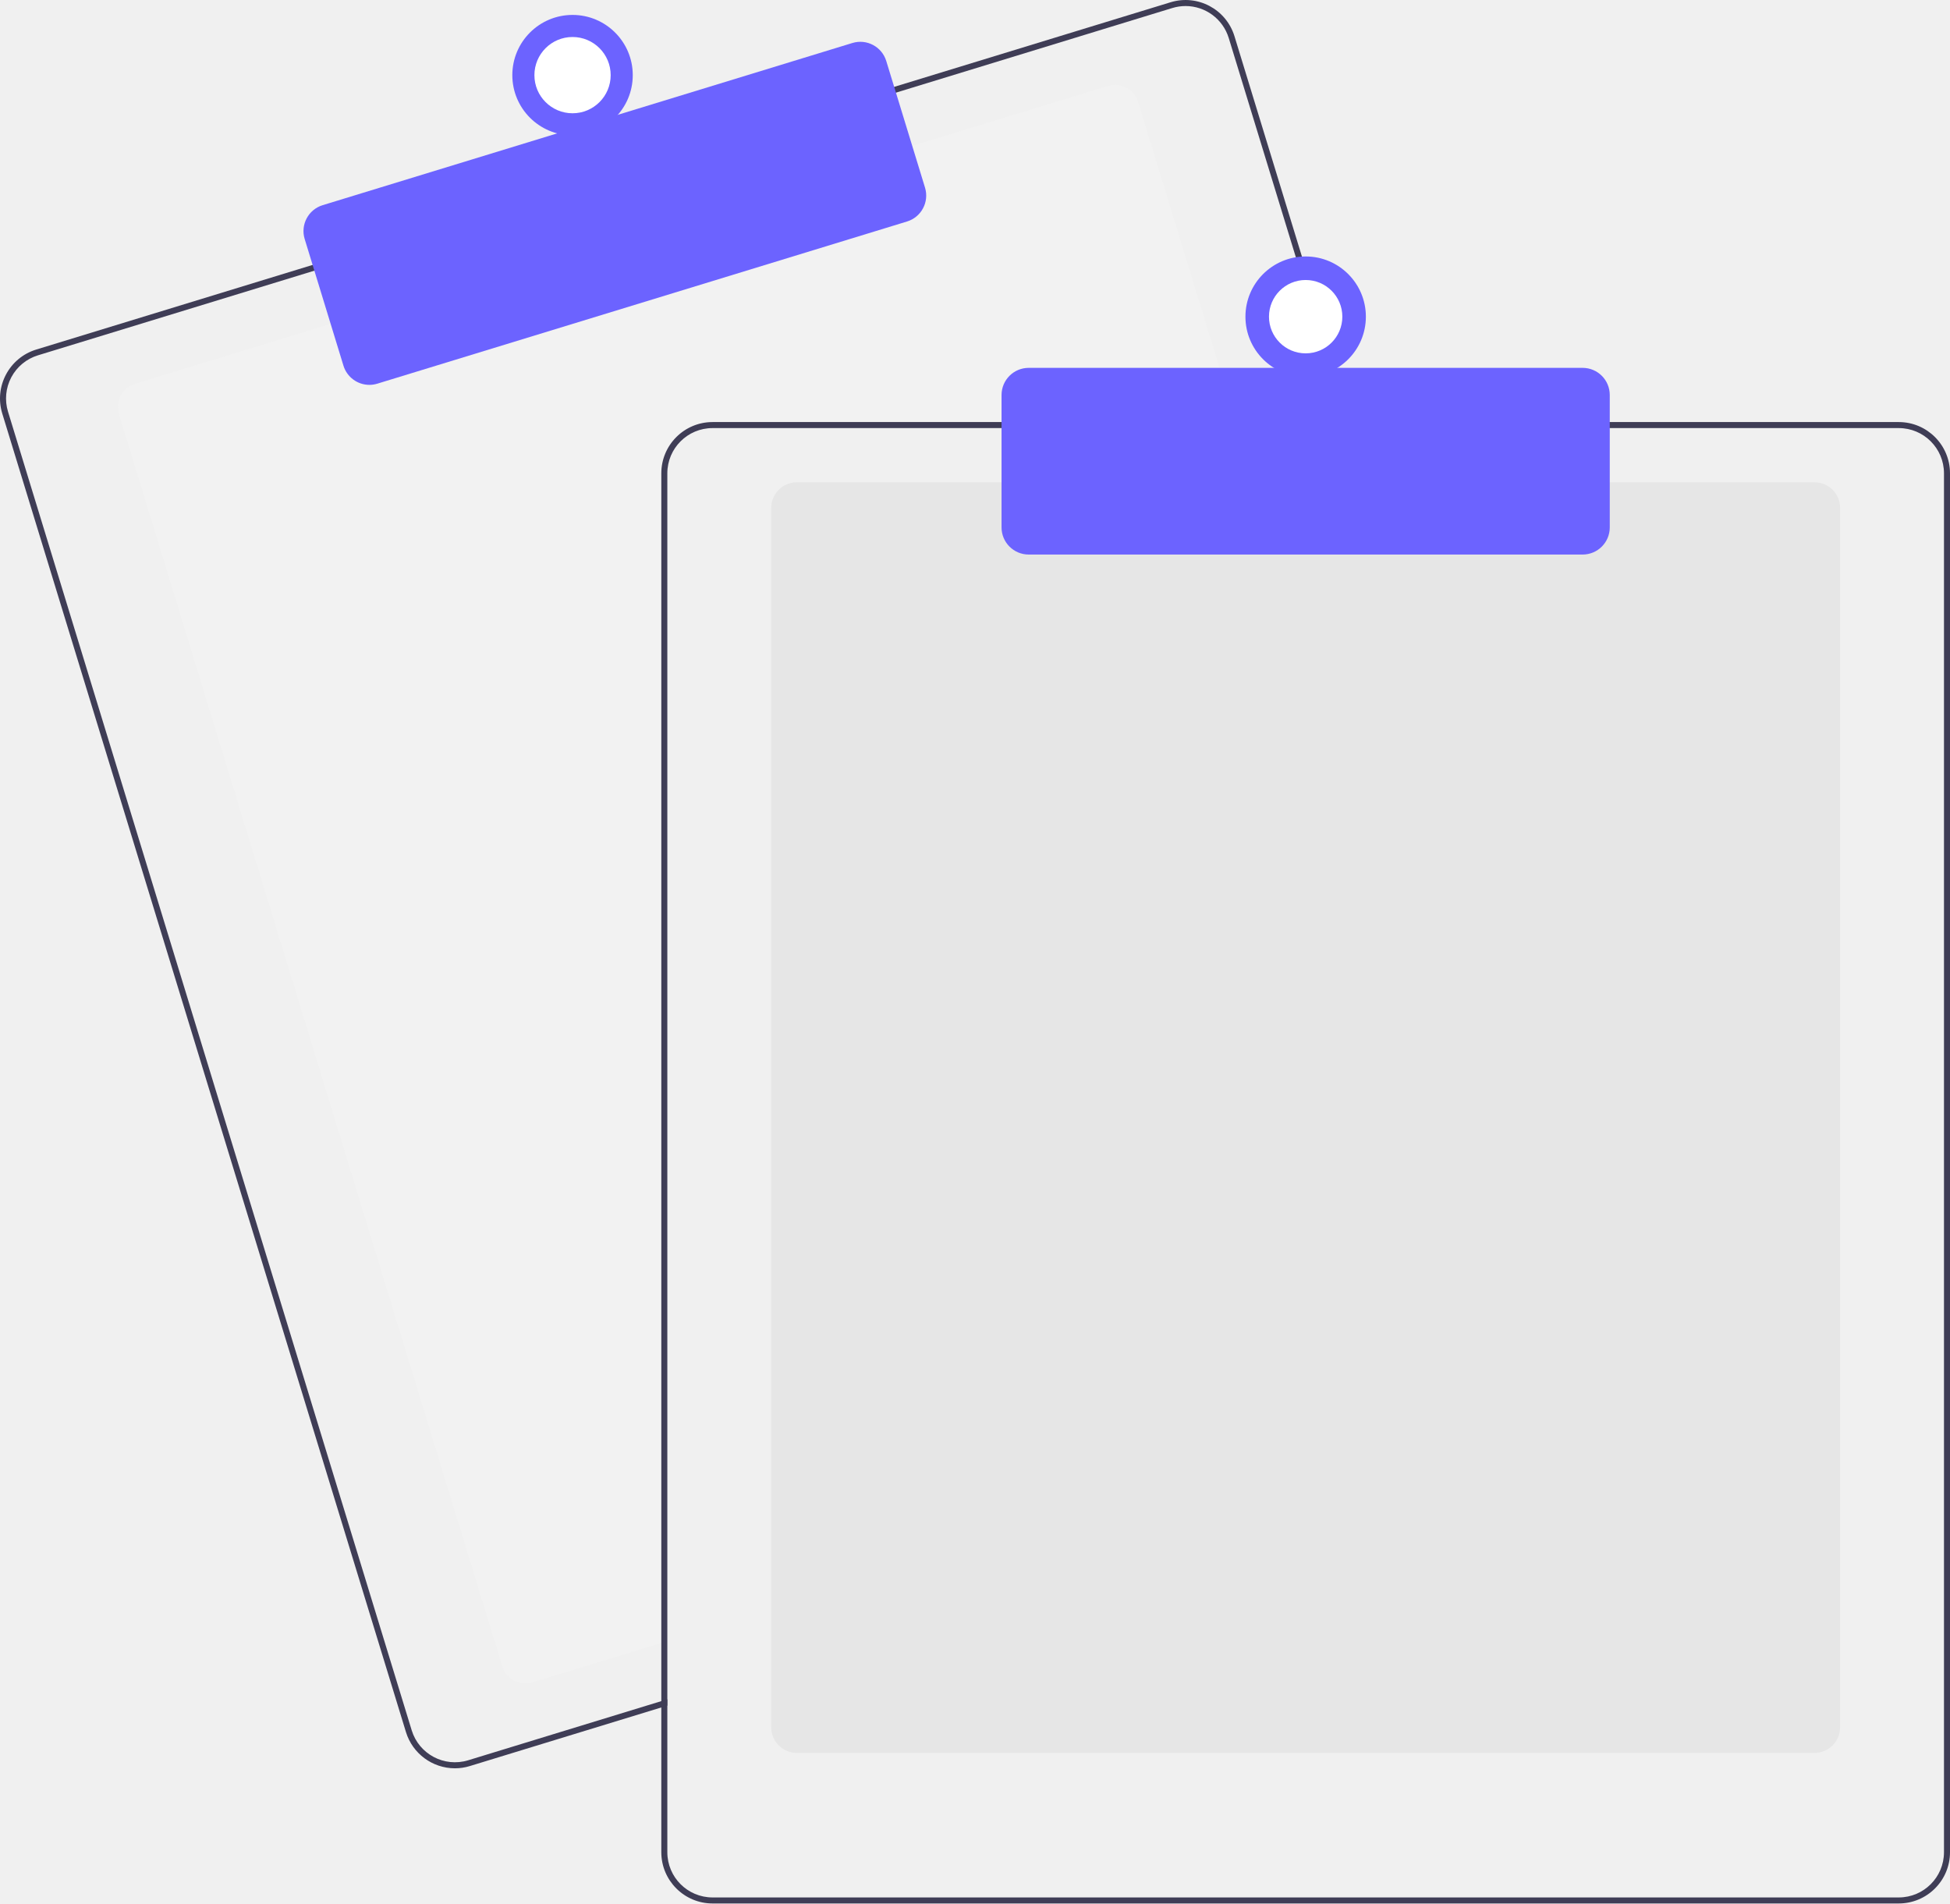
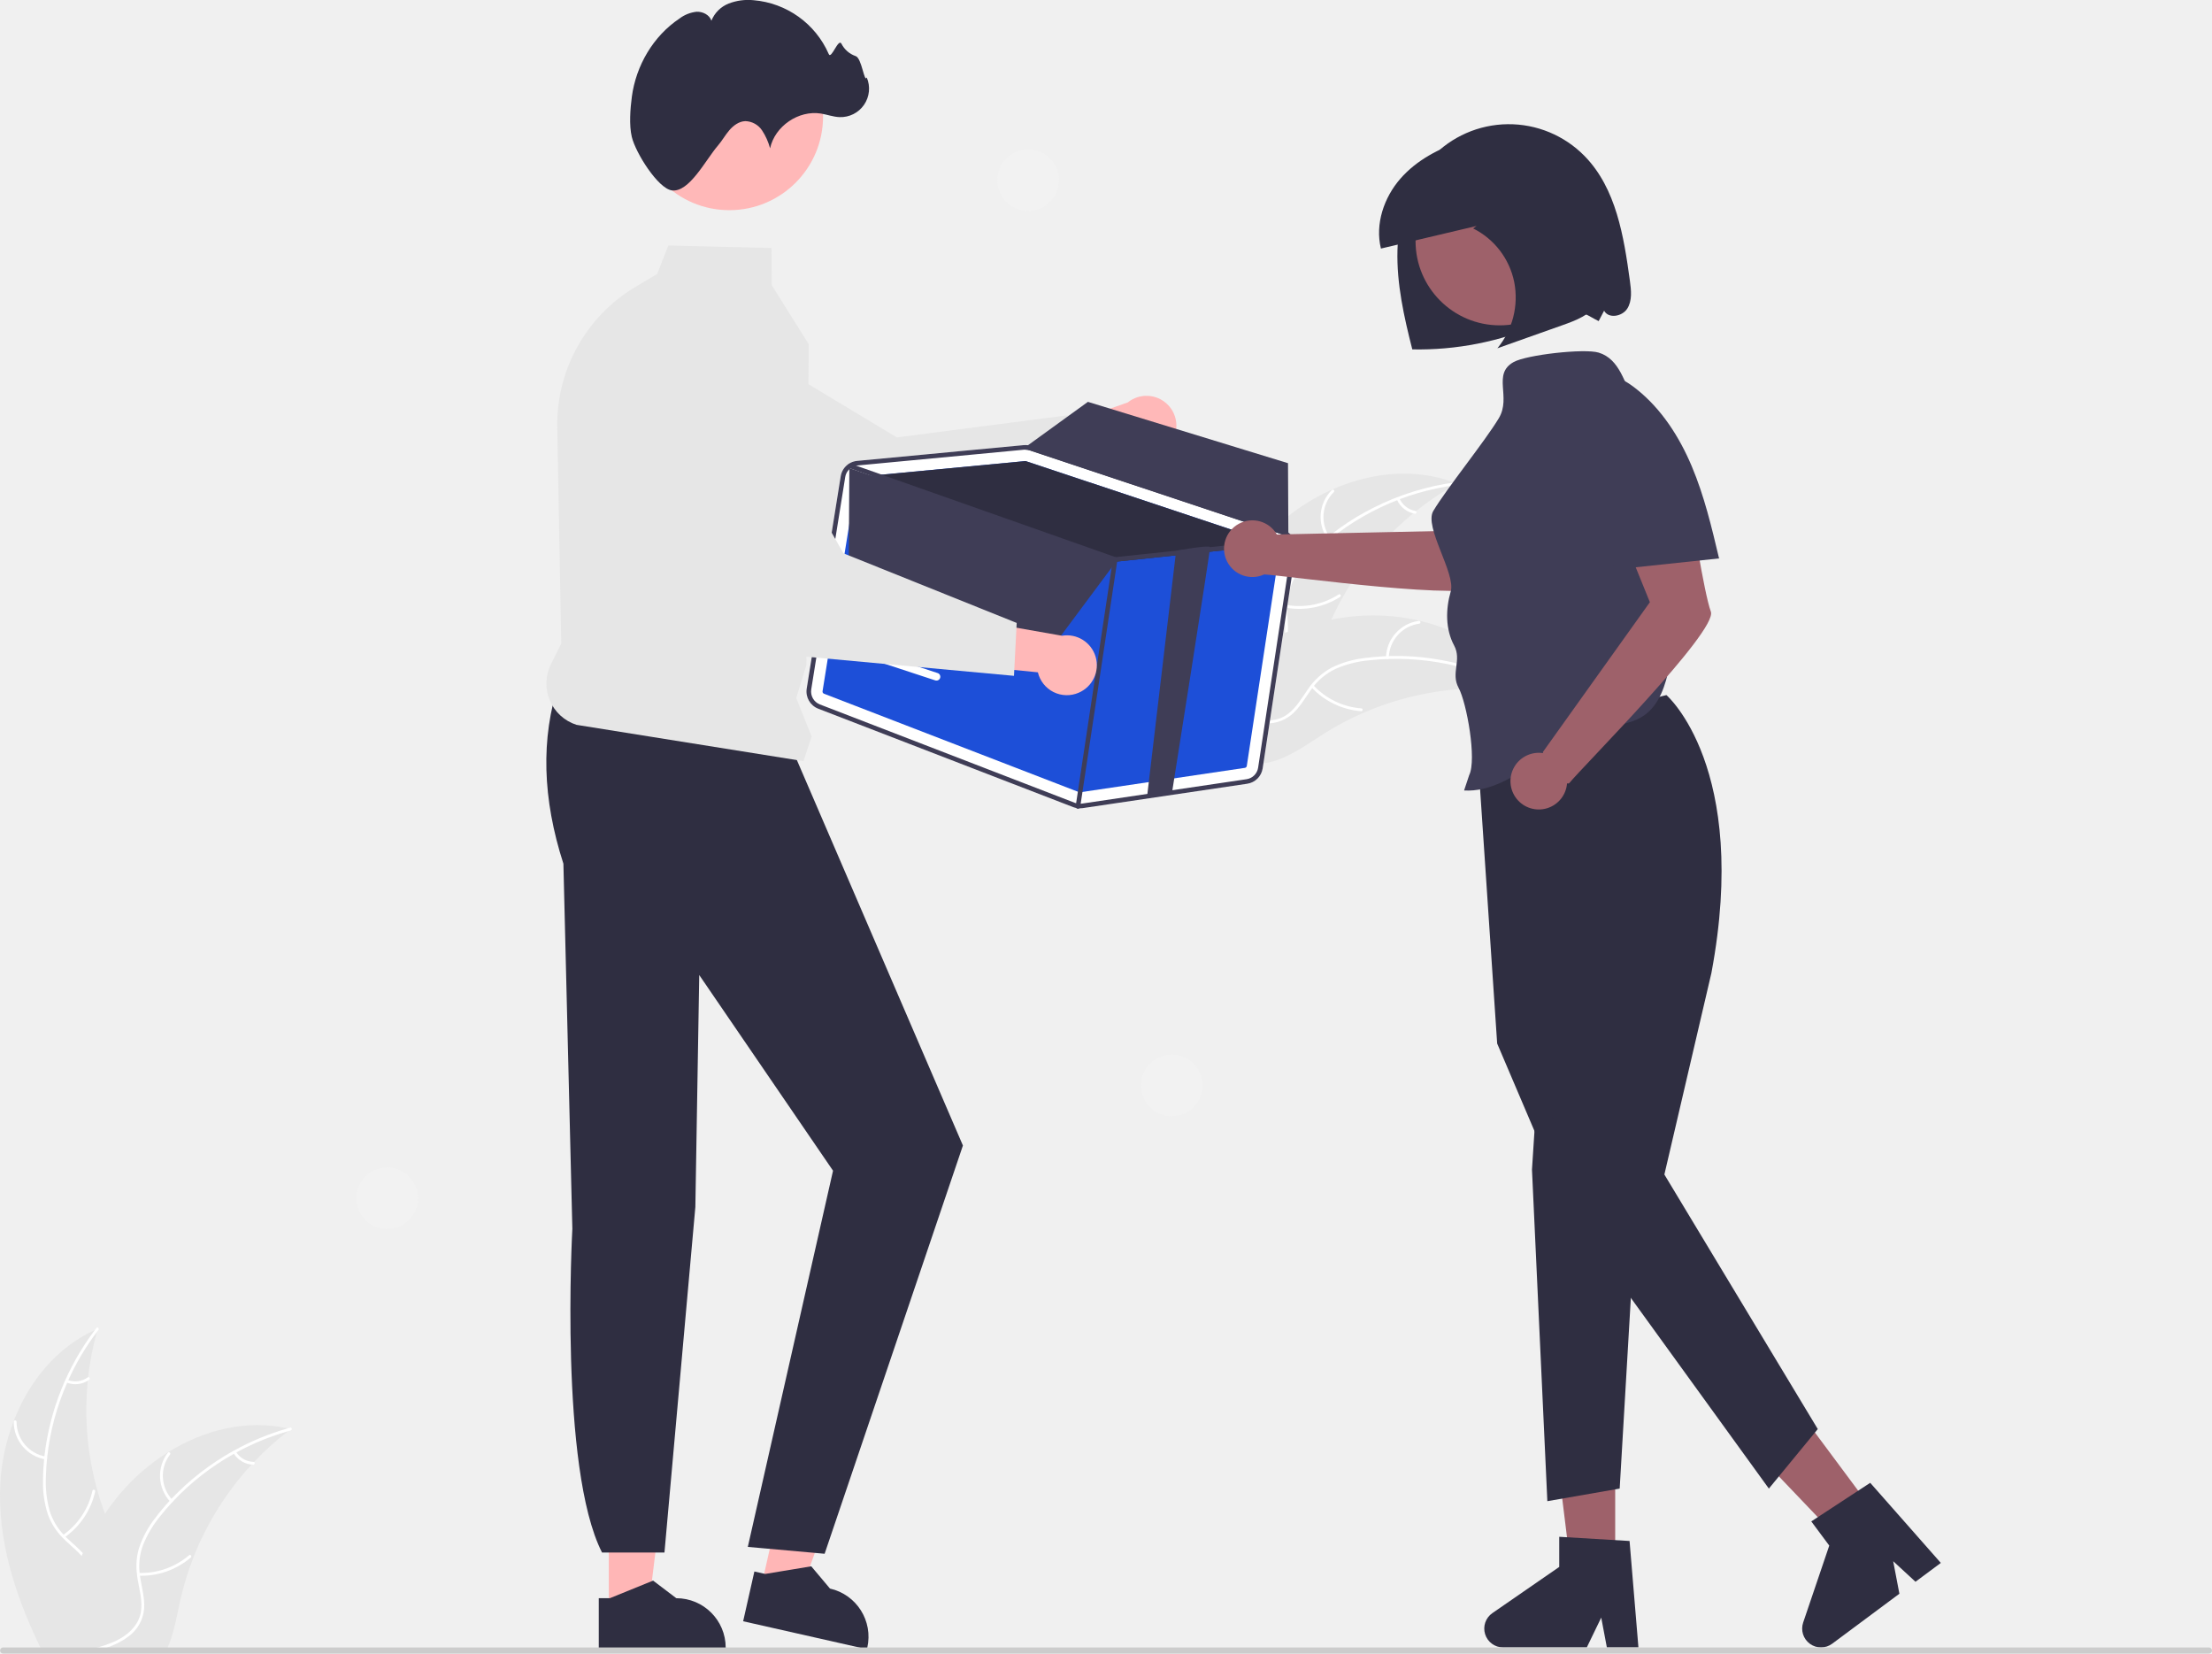
- <svg xmlns="http://www.w3.org/2000/svg" width="647.636" height="632.174" viewBox="0 0 647.636 632.174" role="img" artist="Katerina Limpitsouni" source="https://undraw.co/">
-   <path d="M687.328,276.087H512.818a15.018,15.018,0,0,0-15,15v387.85l-2,.61-42.81,13.11a8.007,8.007,0,0,1-9.99-5.31L315.678,271.397a8.003,8.003,0,0,1,5.31-9.99l65.97-20.2,191.25-58.54,65.97-20.2a7.989,7.989,0,0,1,9.99,5.3l32.55,106.32Z" transform="translate(-276.1819 -133.9131)" fill="#f2f2f2" />
-   <path d="M725.408,274.087l-39.23-128.14a16.994,16.994,0,0,0-21.23-11.28l-92.75,28.39L380.958,221.607l-92.75,28.4a17.015,17.015,0,0,0-11.28,21.23l134.08,437.93a17.027,17.027,0,0,0,16.26,12.03,16.789,16.789,0,0,0,4.97-.75l63.58-19.46,2-.62v-2.09l-2,.61-64.17,19.65a15.015,15.015,0,0,1-18.73-9.95l-134.07-437.94a14.979,14.979,0,0,1,9.95-18.73l92.75-28.4,191.24-58.54,92.75-28.4a15.156,15.156,0,0,1,4.41-.66,15.015,15.015,0,0,1,14.32,10.61l39.05,127.56.62,2h2.08Z" transform="translate(-276.1819 -133.9131)" fill="#3f3d56" />
-   <path d="M398.863,261.734a9.016,9.016,0,0,1-8.611-6.367l-12.88-42.072a8.999,8.999,0,0,1,5.971-11.24l175.939-53.864a9.009,9.009,0,0,1,11.241,5.971l12.88,42.072a9.01,9.01,0,0,1-5.971,11.241L401.492,261.339A8.976,8.976,0,0,1,398.863,261.734Z" transform="translate(-276.1819 -133.9131)" fill="#6c63ff" />
-   <circle cx="190.154" cy="24.955" r="20" fill="#6c63ff" />
-   <circle cx="190.154" cy="24.955" r="12.665" fill="#fff" />
-   <path d="M878.818,716.087h-338a8.51,8.51,0,0,1-8.5-8.5v-405a8.51,8.51,0,0,1,8.5-8.5h338a8.51,8.51,0,0,1,8.5,8.5v405A8.51,8.51,0,0,1,878.818,716.087Z" transform="translate(-276.1819 -133.9131)" fill="#e6e6e6" />
-   <path d="M723.318,274.087h-210.5a17.024,17.024,0,0,0-17,17v407.8l2-.61v-407.19a15.018,15.018,0,0,1,15-15H723.938Zm183.5,0h-394a17.024,17.024,0,0,0-17,17v458a17.024,17.024,0,0,0,17,17h394a17.024,17.024,0,0,0,17-17v-458A17.024,17.024,0,0,0,906.818,274.087Zm15,475a15.018,15.018,0,0,1-15,15h-394a15.018,15.018,0,0,1-15-15v-458a15.018,15.018,0,0,1,15-15h394a15.018,15.018,0,0,1,15,15Z" transform="translate(-276.1819 -133.9131)" fill="#3f3d56" />
-   <path d="M801.818,318.087h-184a9.01,9.01,0,0,1-9-9v-44a9.01,9.01,0,0,1,9-9h184a9.01,9.01,0,0,1,9,9v44A9.01,9.01,0,0,1,801.818,318.087Z" transform="translate(-276.1819 -133.9131)" fill="#6c63ff" />
-   <circle cx="433.636" cy="105.174" r="20" fill="#6c63ff" />
-   <circle cx="433.636" cy="105.174" r="12.182" fill="#fff" />
+ <svg xmlns="http://www.w3.org/2000/svg" width="862.703" height="644.786" viewBox="0 0 862.703 644.786" role="img" artist="Katerina Limpitsouni" source="https://undraw.co/">
+   <polygon points="629.943 612.644 612.777 612.644 604.608 546.435 629.943 546.435 629.943 612.644" fill="#9e616a" />
+   <path d="M807.651,769.992H795.341l-2.197-11.622-5.628,11.622H754.867A7.339,7.339,0,0,1,750.697,756.614l26.072-18.007v-11.749l27.424,1.637Z" transform="translate(-168.6484 -127.607)" fill="#2f2e41" />
+   <polygon points="731.923 590.981 718.148 601.224 672.085 552.969 692.415 537.851 731.923 590.981" fill="#9e616a" />
+   <path d="M925.588,737.048,915.71,744.393l-8.698-8.015,2.419,12.684-26.199,19.482a7.339,7.339,0,0,1-11.33-8.247l10.177-30.007-7.011-9.428,22.983-15.051Z" transform="translate(-168.6484 -127.607)" fill="#2f2e41" />
+   <path d="M818.576,398.647s32.569,28.138,17.542,108.352l-18.345,78.597,59.829,99.256-19.077,23.208-77.78-107.433-28.185-66.114L744.652,416.843Z" transform="translate(-168.6484 -127.607)" fill="#2f2e41" />
+   <polygon points="599.447 425.746 597.488 456.084 603.483 585.365 631.692 580.452 637.083 488.406 599.447 425.746" fill="#2f2e41" />
+   <polygon points="237.445 628.211 252.796 628.21 260.098 569.001 237.443 569.002 237.445 628.211" fill="#ffb6b6" />
+   <path d="M402.178,750.806l4.321-0,16.869-6.86,9.041,6.859H432.41A19.266,19.266,0,0,1,451.675,770.07v.626l-49.497.002Z" transform="translate(-168.6484 -127.607)" fill="#2f2e41" />
+   <polygon points="296.932 618.538 311.905 621.918 332.071 565.772 309.972 560.782 296.932 618.538" fill="#ffb6b6" />
+   <path d="M462.865,740.393l4.215.952,17.966-2.976,7.308,8.682.001 0a19.266,19.266,0,0,1,14.549,23.036l-.138.611L458.484,759.797Z" transform="translate(-168.6484 -127.607)" fill="#2f2e41" />
+   <path d="M386.652,393.843c-7.197,21.706-6.436,45.268,1.73,70.556l3.491,142.378S386.671,700.146,403.454,733.002h24.34l12.051-134.751,1.513-90.446,52.182,76.306L460.305,730.799l29.957,2.678,53.934-159.191L477.652,419.843Z" transform="translate(-168.6484 -127.607)" fill="#2f2e41" />
+   <path d="M667.346,332.015c18.617-16.777,46.309-25.212,69.537-15.805a115.466,115.466,0,0,0-51.888,59.935c-3.698,9.838-6.786,21.166-15.882,26.433-5.659,3.278-12.7,3.438-19.046,1.856-6.346-1.582-12.162-4.754-17.899-7.894l-1.632-.037C637.864,372.537,648.729,348.791,667.346,332.015Z" transform="translate(-168.6484 -127.607)" fill="#e6e6e6" />
+   <path d="M736.753,316.719A98.692,98.692,0,0,0,681.847,342.65a42.5,42.5,0,0,0-8.345,10.377,24.376,24.376,0,0,0-2.818,12.516c.101,4.058.673,8.198-.214,12.21a14.925,14.925,0,0,1-7.425,9.689c-4.546,2.613-9.759,3.437-14.886,4.065-5.692.698-11.615,1.332-16.542,4.525-.597.387-1.162-.562-.566-.948,8.572-5.555,19.42-3.534,28.637-7.241,4.301-1.73,8.107-4.766,9.454-9.357,1.178-4.015.591-8.284.454-12.392a26.011,26.011,0,0,1,2.299-12.34,39.29,39.29,0,0,1,7.916-10.659,95.749,95.749,0,0,1,24.333-17.42A100.443,100.443,0,0,1,736.743,315.615c.703-.091.709,1.015.01,1.105Z" transform="translate(-168.6484 -127.607)" fill="#fff" />
+   <path d="M686.447,337.791a14.807,14.807,0,0,1,1.632-19.104c.506-.499,1.305.265.798.764a13.711,13.711,0,0,0-1.482,17.774c.415.577-.536,1.14-.948.566Z" transform="translate(-168.6484 -127.607)" fill="#fff" />
+   <path d="M670.362,363.491a28.539,28.539,0,0,0,20.394-4.083c.598-.385,1.164.564.566.948a29.685,29.685,0,0,1-21.23,4.206c-.701-.126-.427-1.197.27-1.071Z" transform="translate(-168.6484 -127.607)" fill="#fff" />
+   <path d="M714.447,321.948a8.381,8.381,0,0,0,6.269,4.894c.702.117.427,1.188-.27,1.071a9.392,9.392,0,0,1-6.947-5.399.571.571,0,0,1,.191-.757.555.555,0,0,1,.757.191Z" transform="translate(-168.6484 -127.607)" fill="#fff" />
+   <path d="M762.461,397.115c-.44-.061-.881-.122-1.328-.176a110.379,110.379,0,0,0-17.882-.908c-.462.007-.931.021-1.392.041a116.365,116.365,0,0,0-41.75,9.61,113.005,113.005,0,0,0-15.163,8.056c-6.688,4.234-13.602,9.358-21.078,11.085a19.386,19.386,0,0,1-2.362.421l-30.889-26.745c-.04-.096-.086-.185-.126-.282l-1.282-1.011c.239-.176.49-.353.729-.528.138-.102.283-.199.421-.301.094-.066.189-.133.27-.198.031-.022.063-.044.088-.059.081-.065.164-.117.239-.176q2.103-1.49,4.235-2.955c.006-.007.006-.007.019-.008a166.157,166.157,0,0,1,34.601-18.599c.367-.139.739-.285,1.12-.411a107.831,107.831,0,0,1,16.939-4.767,95.329,95.329,0,0,1,9.553-1.334,79.272,79.272,0,0,1,24.723,1.752c16.143,3.743,30.91,12.608,39.656,26.433C762.027,396.406,762.244,396.754,762.461,397.115Z" transform="translate(-168.6484 -127.607)" fill="#e6e6e6" />
+   <path d="M762.052,397.446a98.692,98.692,0,0,0-59.452-12.353A42.5,42.5,0,0,0,689.69,388.354a24.376,24.376,0,0,0-9.785,8.297c-2.363,3.301-4.398,6.951-7.522,9.62a14.925,14.925,0,0,1-11.761,3.266c-5.203-.651-9.862-3.132-14.333-5.717-4.965-2.87-10.076-5.93-15.932-6.347-.71-.051-.59-1.149.119-1.098,10.189.726,17.633,8.871,27.225,11.46,4.476,1.208,9.343,1.075,13.182-1.779,3.358-2.496,5.459-6.258,7.823-9.621a26.011,26.011,0,0,1,9.265-8.469,39.29,39.29,0,0,1,12.738-3.745,95.749,95.749,0,0,1,29.917.742,100.443,100.443,0,0,1,32.085,11.596c.616.351-.045,1.237-.657.888Z" transform="translate(-168.6484 -127.607)" fill="#fff" />
+   <path d="M709.199,383.983a14.807,14.807,0,0,1,12.805-14.271c.705-.093.883.997.177,1.091a13.711,13.711,0,0,0-11.884,13.299c-.016.711-1.114.588-1.098-.119Z" transform="translate(-168.6484 -127.607)" fill="#fff" />
+   <path d="M680.883,394.819a28.539,28.539,0,0,0,18.742,9.018c.709.053.59,1.151-.119,1.098a29.685,29.685,0,0,1-19.483-9.424c-.484-.523.38-1.212.861-.692Z" transform="translate(-168.6484 -127.607)" fill="#fff" />
+   <path d="M741.094,388.191a8.381,8.381,0,0,0,2.058,7.682c.49.516-.374,1.205-.861.692a9.392,9.392,0,0,1-2.296-8.493.571.571,0,0,1,.609-.49.555.555,0,0,1,.49.609Z" transform="translate(-168.6484 -127.607)" fill="#fff" />
+   <path d="M219.922,754.743c-1.45,5.44-5.26,9.97-9.86,13.27-.75.54-1.52,1.04-2.3,1.51-.24.14-.48.29-.73.42q-.405.24-.81.45h-21.63c-.39-.79-.77-1.59-1.15-2.38-9.27-19.48-15.78-40.5-14.67-61.91a79.254,79.254,0,0,1,5.17-24.25c5.94-15.47,16.78-28.86,31.69-35.6.37-.17.76-.34,1.14-.5-.12.43-.24.85-.36,1.28a110.785,110.785,0,0,0-3.38,17.59c-.06.46-.11.92-.15,1.39a116.054,116.054,0,0,0,3.72,42.69c.01.03.02.07.03.1q1.275,4.605,2.96,9.07c.88,2.35,1.83,4.67,2.87,6.95C216.802,734.393,222.622,744.593,219.922,754.743Z" transform="translate(-168.6484 -127.607)" fill="#e6e6e6" />
+   <path d="M207.042,646.203c-.21.28-.42.55-.63.83a98.129,98.129,0,0,0-11.12,18.76c-.16.33-.31.66-.44,1a97.814,97.814,0,0,0-7.82,29.24,1.49,1.49,0,0,0-.02.21c-.25,2.36-.4,4.74-.46,7.12a42.48,42.48,0,0,0,1.43,13.24,23.769,23.769,0,0,0,5.46,9.42c.25.27.5.54.77.8.2.21.42.42.63.62,2.02,1.93,4.23,3.72,6.13,5.79a21.432,21.432,0,0,1,2.35,3,14.904,14.904,0,0,1,1.6,12.1c-1.36,5.06-4.47,9.33-7.65,13.4-1.59,2.04-3.23,4.1-4.65,6.28-.52.78-1,1.57-1.44,2.38h-1.26c.42-.81.88-1.6,1.38-2.38,3.65-5.75,8.84-10.69,11.53-17.02,1.82-4.27,2.37-9.11.07-13.3a17.682,17.682,0,0,0-2.43-3.38c-1.83-2.07-4.02-3.84-6.01-5.71-.5-.47-.99-.95-1.46-1.45a24.964,24.964,0,0,1-5.64-8.9,39.23,39.23,0,0,1-1.94-13.13c0-2.84.15-5.7.43-8.54.03-.36.07-.73.11-1.1a100.767,100.767,0,0,1,19.67-49.23c.2-.28.41-.55.62-.82C206.682,644.873,207.472,645.653,207.042,646.203Z" transform="translate(-168.6484 -127.607)" fill="#fff" />
+   <path d="M186.365,696.678a14.807,14.807,0,0,1-12.354-14.663.553.553,0,0,1,1.105-.024,13.711,13.711,0,0,0,11.52,13.616c.701.114.427,1.185-.27,1.071Z" transform="translate(-168.6484 -127.607)" fill="#fff" />
+   <path d="M193.164,726.224a28.539,28.539,0,0,0,11.533-17.308c.151-.695,1.222-.424,1.071.27a29.685,29.685,0,0,1-12.038,17.986c-.585.406-1.148-.544-.566-.948Z" transform="translate(-168.6484 -127.607)" fill="#fff" />
+   <path d="M194.961,665.676a8.381,8.381,0,0,0,7.893-.972c.579-.414,1.142.538.566.948a9.392,9.392,0,0,1-8.73,1.094.571.571,0,0,1-.4-.671.555.555,0,0,1,.671-.4Z" transform="translate(-168.6484 -127.607)" fill="#fff" />
+   <path d="M282.062,684.873c-.35.27-.71.54-1.06.82a110.362,110.362,0,0,0-13.29,12c-.32.33-.64.67-.95,1.01l-.01.01a116.347,116.347,0,0,0-22.66,36.14l-.03.09c-.01.03-.02.05-.03.08a114.443,114.443,0,0,0-5.03,16.42c-1.22,5.46-2.22,11.31-4.13,16.57-.29.81-.61,1.61-.95,2.38h-44.46c.15-.79.31-1.59.47-2.38a160.302,160.302,0,0,1,10.54-33.7c.16-.36.32-.72.5-1.08a108.305,108.305,0,0,1,8.61-15.35.01.01,0,0,1,.01-.01,94.956,94.956,0,0,1,5.8-7.69,79.119,79.119,0,0,1,18.72-16.24c.04-.03.09-.05.13-.08,14.04-8.71,30.68-12.86,46.59-9.27h.01C281.252,684.683,281.652,684.773,282.062,684.873Z" transform="translate(-168.6484 -127.607)" fill="#e6e6e6" />
+   <path d="M282.012,685.403c-.34.09-.68.19-1.01.29a98.589,98.589,0,0,0-20.17,8.27c-.32.17-.64.35-.96.53a98.255,98.255,0,0,0-23.79,18.59.035.035,0,0,0-.01.02c-.08.08-.17.17-.24.25-1.6,1.72-3.14,3.51-4.6,5.35a42.769,42.769,0,0,0-6.82,11.43,23.674,23.674,0,0,0-1.31,10.81c.03.37.08.73.13,1.1.04.29.08.58.13.88.66,4.01,1.8,8.03,1.48,12.12a14.909,14.909,0,0,1-6.01,10.63,23.794,23.794,0,0,1-3.68,2.34,36.852,36.852,0,0,1-5.77,2.38h-3.93c.53-.15,1.05-.3,1.58-.45a48.212,48.212,0,0,0,5.53-1.93,26.912,26.912,0,0,0,3-1.48c4.02-2.31,7.37-5.85,8.07-10.58.61-4.14-.57-8.28-1.27-12.33-.12-.7-.23-1.39-.29-2.08a24.439,24.439,0,0,1,.85-10.46,39.062,39.062,0,0,1,6.36-11.66,83.355,83.355,0,0,1,5.48-6.55q.36-.405.75-.81a100.901,100.901,0,0,1,24.21-18.73h.01a99.288,99.288,0,0,1,21.1-8.74h.01c.33-.1.67-.2,1-.29C282.532,684.123,282.692,685.213,282.012,685.403Z" transform="translate(-168.6484 -127.607)" fill="#fff" />
+   <path d="M235.116,713.252a14.807,14.807,0,0,1-1.036-19.145c.432-.564,1.329.081.896.646A13.711,13.711,0,0,0,235.977,712.56c.491.514-.372,1.203-.861.692Z" transform="translate(-168.6484 -127.607)" fill="#fff" />
+   <path d="M222.755,740.937a28.539,28.539,0,0,0,19.629-6.876c.539-.464,1.231.397.692.861a29.685,29.685,0,0,1-20.441,7.113c-.712-.028-.589-1.126.119-1.098Z" transform="translate(-168.6484 -127.607)" fill="#fff" />
+   <path d="M260.644,693.674a8.381,8.381,0,0,0,6.888,3.977c.712.019.588,1.117-.119,1.098a9.392,9.392,0,0,1-7.629-4.382.571.571,0,0,1,.084-.776.555.555,0,0,1,.776.084Z" transform="translate(-168.6484 -127.607)" fill="#fff" />
+   <path d="M625.031,300.737a11.599,11.599,0,0,1-17.767.838l-37.8,16.44,3.682-21.102,35.331-12.377a11.662,11.662,0,0,1,16.554,16.201Z" transform="translate(-168.6484 -127.607)" fill="#ffb8b8" />
+   <path d="M599.806,307.325l-87.798,39.108-.188-.067-100.067-35.659a32.96,32.96,0,0,1-14.782-42.756h0a32.924,32.924,0,0,1,46.987-14.637l74.469,44.859,72.211-9.359Z" transform="translate(-168.6484 -127.607)" fill="#e6e6e6" />
+   <path d="M1031.352,771.203a1.187,1.187,0,0,1-1.19,1.19h-860.29a1.19,1.19,0,0,1,0-2.38h860.29A1.187,1.187,0,0,1,1031.352,771.203Z" transform="translate(-168.6484 -127.607)" fill="#ccc" />
+   <path d="M481.992,424.404l-88.506-14.157a16.893,16.893,0,0,1-9.956-23.646l4.014-8.028-1.559-84.347A62.482,62.482,0,0,1,416.322,239.572l8.631-5.161,4.362-11.077,40.22.981.117,14.527,14.404,22.968-0.0.095-.904,125.014-3.97,12.901,6.002,15.006Z" transform="translate(-168.6484 -127.607)" fill="#e6e6e6" />
+   <circle cx="284.459" cy="45.41" r="36.544" fill="#ffb8b8" />
+   <path d="M415.054,180.984c-1.09-4.592-.59-11.053.026-15.677,1.615-12.121,8.346-23.645,18.573-30.47a13.38,13.38,0,0,1,6.665-2.648c2.419-.101,5.042,1.194,5.785,3.499a11.993,11.993,0,0,1,6.766-6.709,21.136,21.136,0,0,1,9.631-1.297,35.197,35.197,0,0,1,29.363,20.989c.976,2.319,3.702-6.246,4.939-4.055a9.741,9.741,0,0,0,5.524,4.853c2.423.676,3.408,10.66,4.361,8.332a11.098,11.098,0,0,1-10.611,15.475c-2.466-.092-4.825-.999-7.262-1.39-8.715-1.396-17.96,4.923-19.823,13.551a23.987,23.987,0,0,0-3.156-7.021,8.119,8.119,0,0,0-6.513-3.579c-2.48.093-4.659,1.714-6.268,3.603s-2.817,4.093-4.438,5.972c-4.755,5.513-11.187,18.37-17.965,17.432C425.303,201.103,416.542,187.253,415.054,180.984Z" transform="translate(-168.6484 -127.607)" fill="#2f2e41" />
+   <path d="M674.012,342.148a7.133,7.133,0,0,0-4.807-7.854l-98.413-32.777a7.132,7.132,0,0,0-2.933-.337l-24.667,2.333-14.154,1.343-26.119,2.468a7.155,7.155,0,0,0-6.384,5.99l-13.261,82.838a7.186,7.186,0,0,0,4.484,7.796l99.44,38.384a6.947,6.947,0,0,0,1.446.388,7.136,7.136,0,0,0,2.176.016l64.255-9.523a7.121,7.121,0,0,0,6.023-5.999Z" transform="translate(-168.6484 -127.607)" fill="#fff" />
+   <path d="M490.013,398.11l99.44,38.382a.897.897,0,0,0,.457.054l64.247-9.522a.883.883,0,0,0,.755-.752l12.92-85.067a.905.905,0,0,0-.599-.982l-.662-.224-97.758-32.546a.678.678,0,0,0-.137-.033.887.887,0,0,0-.23-.012l-60.164,5.693-4.774.448a.903.903,0,0,0-.795.748l-13.259,82.834A.897.897,0,0,0,490.013,398.11Z" transform="translate(-168.6484 -127.607)" fill="#1d4fd8" />
+   <path d="M508.282,313.102l60.164-5.693a.887.887,0,0,1,.23.012.678.678,0,0,1,.137.033l97.758,32.546-25.787,2.73-9.65,1.017-27.46,2.901a1.939,1.939,0,0,1-.241-.003c-.049-.015-.098-.029-.156-.045Z" transform="translate(-168.6484 -127.607)" fill="#2f2e41" />
+   <path d="M487.758,403.952l99.44,38.382a6.722,6.722,0,0,0,1.45.38,7.224,7.224,0,0,0,2.177.027l64.247-9.522a7.135,7.135,0,0,0,6.028-6.004l12.91-85.068a7.19,7.19,0,0,0-.418-3.717c-.065-.157-.131-.314-.207-.462a6.99,6.99,0,0,0-2.264-2.698,7.138,7.138,0,0,0-1.916-.977l-.117-.041-98.292-32.738a8.955,8.955,0,0,0-1.227-.298,7.086,7.086,0,0,0-1.715-.033l-24.663,2.325-14.153,1.35L502.917,307.326a7.092,7.092,0,0,0-3.019.997,1.329,1.329,0,0,0-.202.121,1.192,1.192,0,0,0-.13.098,7.148,7.148,0,0,0-3.027,4.764l-13.27,82.843A7.194,7.194,0,0,0,487.758,403.952Zm10.542-90.357a5.3,5.3,0,0,1,1.27-2.671,4.651,4.651,0,0,1,.676-.659,5.317,5.317,0,0,1,2.324-1.084,4.059,4.059,0,0,1,.509-.072l43.985-4.155,20.965-1.995c.142-.017.273-.014.404-.022a5.007,5.007,0,0,1,.948.07,4.145,4.145,0,0,1,.845.201l98.408,32.779c.078.028.146.054.223.082a5.218,5.218,0,0,1,2.273,1.654,5.259,5.259,0,0,1,1.121,4.145l-12.921,85.077a5.349,5.349,0,0,1-4.509,4.502l-64.257,9.521a5.413,5.413,0,0,1-2.723-.31l-99.441-38.372a5.402,5.402,0,0,1-3.359-5.846Z" transform="translate(-168.6484 -127.607)" fill="#3f3d56" />
+   <path d="M499.352,308.994a.877.877,0,0,1,.268-.386,1.051,1.051,0,0,1,.129-.088c.042-.016.084-.042.126-.058a.873.873,0,0,1,.624-.011l2.07.73,101.116,35.669,23.665-2.5,13.243-1.397,28.029-2.967,2.506-.263.487-.054a.904.904,0,0,1,.952.654.739.739,0,0,1,.026.143.893.893,0,0,1-.55.922.988.988,0,0,1-.248.067l-3.409.357-27.603,2.918-9.65,1.017-27.46,2.901a1.939,1.939,0,0,1-.241-.003c-.049-.015-.098-.029-.156-.045L500.245,310.265l-.35-.124a.67.67,0,0,1-.219-.121A.91.91,0,0,1,499.352,308.994Z" transform="translate(-168.6484 -127.607)" fill="#3f3d56" />
+   <path d="M588.919,442.975a.894.894,0,0,1-.743-1.016l14.517-96.334a.894.894,0,0,1,1.017-.751l.008.001a.894.894,0,0,1,.743,1.016l-14.517,96.334a.894.894,0,0,1-1.017.751Z" transform="translate(-168.6484 -127.607)" fill="#3f3d56" />
+   <path d="M625.716,436.863l-9.655,1.019,11.293-95.535s12.895-2.335,13.24-1.398C640.806,341.508,625.808,436.251,625.716,436.863Z" transform="translate(-168.6484 -127.607)" fill="#3f3d56" />
+   <polygon points="331.25 182.533 330.99 226.1 408.116 255.488 435.813 218.284 331.25 182.533" fill="#3f3d56" />
+   <path d="M671.131,337.725a5.301,5.301,0,0,0-2.497-1.737l-98.406-32.778a5.106,5.106,0,0,0-.848-.207,5.009,5.009,0,0,0-.951-.071l.16-.997.985-.713,23.368-16.919,78.041,23.917.135,27.052Z" transform="translate(-168.6484 -127.607)" fill="#3f3d56" />
+   <path d="M503.829,380.08a1.513,1.513,0,0,1,.326.068l30.194,9.917a1.5,1.5,0,0,1-.936,2.851l-30.194-9.917a1.5,1.5,0,0,1,.61-2.919Z" transform="translate(-168.6484 -127.607)" fill="#fff" />
+   <circle cx="457.003" cy="423.236" r="12" fill="#f2f2f2" />
+   <circle cx="151.003" cy="467.236" r="12" fill="#f2f2f2" />
+   <circle cx="401.003" cy="70.236" r="12" fill="#f2f2f2" />
+   <path d="M589.34,397.729A11.599,11.599,0,0,1,573.433,389.771L532.421,385.628l13.53-16.606,36.871,6.481a11.662,11.662,0,0,1,6.518,22.226Z" transform="translate(-168.6484 -127.607)" fill="#ffb8b8" />
+   <path d="M564.115,391.141l-95.708-8.818-.131-.151L398.425,302.135a32.96,32.96,0,0,1,8.013-44.523h0a32.924,32.924,0,0,1,48.144,10.209l43.022,75.544,67.565,27.147Z" transform="translate(-168.6484 -127.607)" fill="#e6e6e6" />
+   <path d="M804.339,237.224c-2.377-17.434-5.358-36.152-17.654-48.737a41.35,41.35,0,0,0-59.744.618c-8.951,9.549-12.904,22.957-13.265,36.04s2.552,26.021,5.784,38.703a119.29,119.29,0,0,0,49.786-9.799c3.926-1.704,7.789-3.631,11.937-4.686,4.148-1.056,7.105,1.601,10.963,3.453l2.118-4.055c1.734,3.227,7.102,2.27,9.05-.832C805.26,244.826,804.834,240.853,804.339,237.224Z" transform="translate(-168.6484 -127.607)" fill="#2f2e41" />
+   <path d="M736.532,334.532l-69.876,1.494a11.055,11.055,0,1,0-4.94,15.574c9.268.527,81.772,10.817,86.097,4.185,4.39-6.731,27.824-30.486,27.824-30.486l-18.013-25.644Z" transform="translate(-168.6484 -127.607)" fill="#9e616a" />
+   <circle cx="584.911" cy="94.035" r="32.83" fill="#9e616a" />
+   <path d="M599.361,299.184" transform="translate(-168.6484 -127.607)" fill="#1d4fd8" />
+   <path d="M806.142,284.811c-3.869-7.7-5.749-17.212-13.997-19.708-5.57-1.686-28.097.84-33.173,3.686-8.444,4.733-.792,13.602-5.773,21.902-5.415,9.023-20.132,27.13-25.547,36.152-3.723,6.203,8.817,24.409,6.804,31.358-2.013,6.948-2.11,14.747,1.32,21.117,3.069,5.701-1.371,10.745,1.715,16.437,3.21,5.92,7.148,28.053,4.161,34.088l-2,6c19.847,1.166,36.535-22.544,56.258-25.042,4.899-.62,9.986-1.431,14.023-4.274,5.946-4.189,8.297-11.789,9.766-18.913A159.326,159.326,0,0,0,806.142,284.811Z" transform="translate(-168.6484 -127.607)" fill="#3f3d56" />
+   <path d="M835.898,366.112c-2.764-7.546-7.769-40.537-7.769-40.537l-31.324-.918,15.314,37.772-41.79,58.503s.077.129.218.358a11.052,11.052,0,1,0,9.27,11.745.763.763,0,0,0,.958-.164C785.425,427.035,838.662,373.658,835.898,366.112Z" transform="translate(-168.6484 -127.607)" fill="#9e616a" />
+   <path d="M839.083,345.277c-2.875-12.135-5.772-24.335-10.619-35.826s-11.787-22.343-21.547-30.105c-3.12-2.482-6.609-4.672-10.521-5.444-3.911-.772-8.32.092-11.067,2.981-4.396,4.624-3.073,12.045-1.461,18.218Q791,322.402,798.131,349.703q20.594-2.183,41.188-4.366Z" transform="translate(-168.6484 -127.607)" fill="#3f3d56" />
+   <path d="M793.787,226.196c-1.209-7.942-2.472-15.95-5.312-23.429-2.84-7.478-7.419-14.482-13.986-18.719-10.399-6.707-23.862-5.414-35.521-1.555-9.016,2.984-17.818,7.519-24.176,14.809-6.358,7.291-9.93,17.694-7.564,27.227q18.655-4.407,37.309-8.815l-1.361.962a30.038,30.038,0,0,1,16.031,20.893,31.122,31.122,0,0,1-6.566,25.848q12.722-4.513,25.445-9.026c5.235-1.857,10.838-3.997,13.943-8.76C795.627,240.107,794.791,232.787,793.787,226.196Z" transform="translate(-168.6484 -127.607)" fill="#2f2e41" />
</svg>
